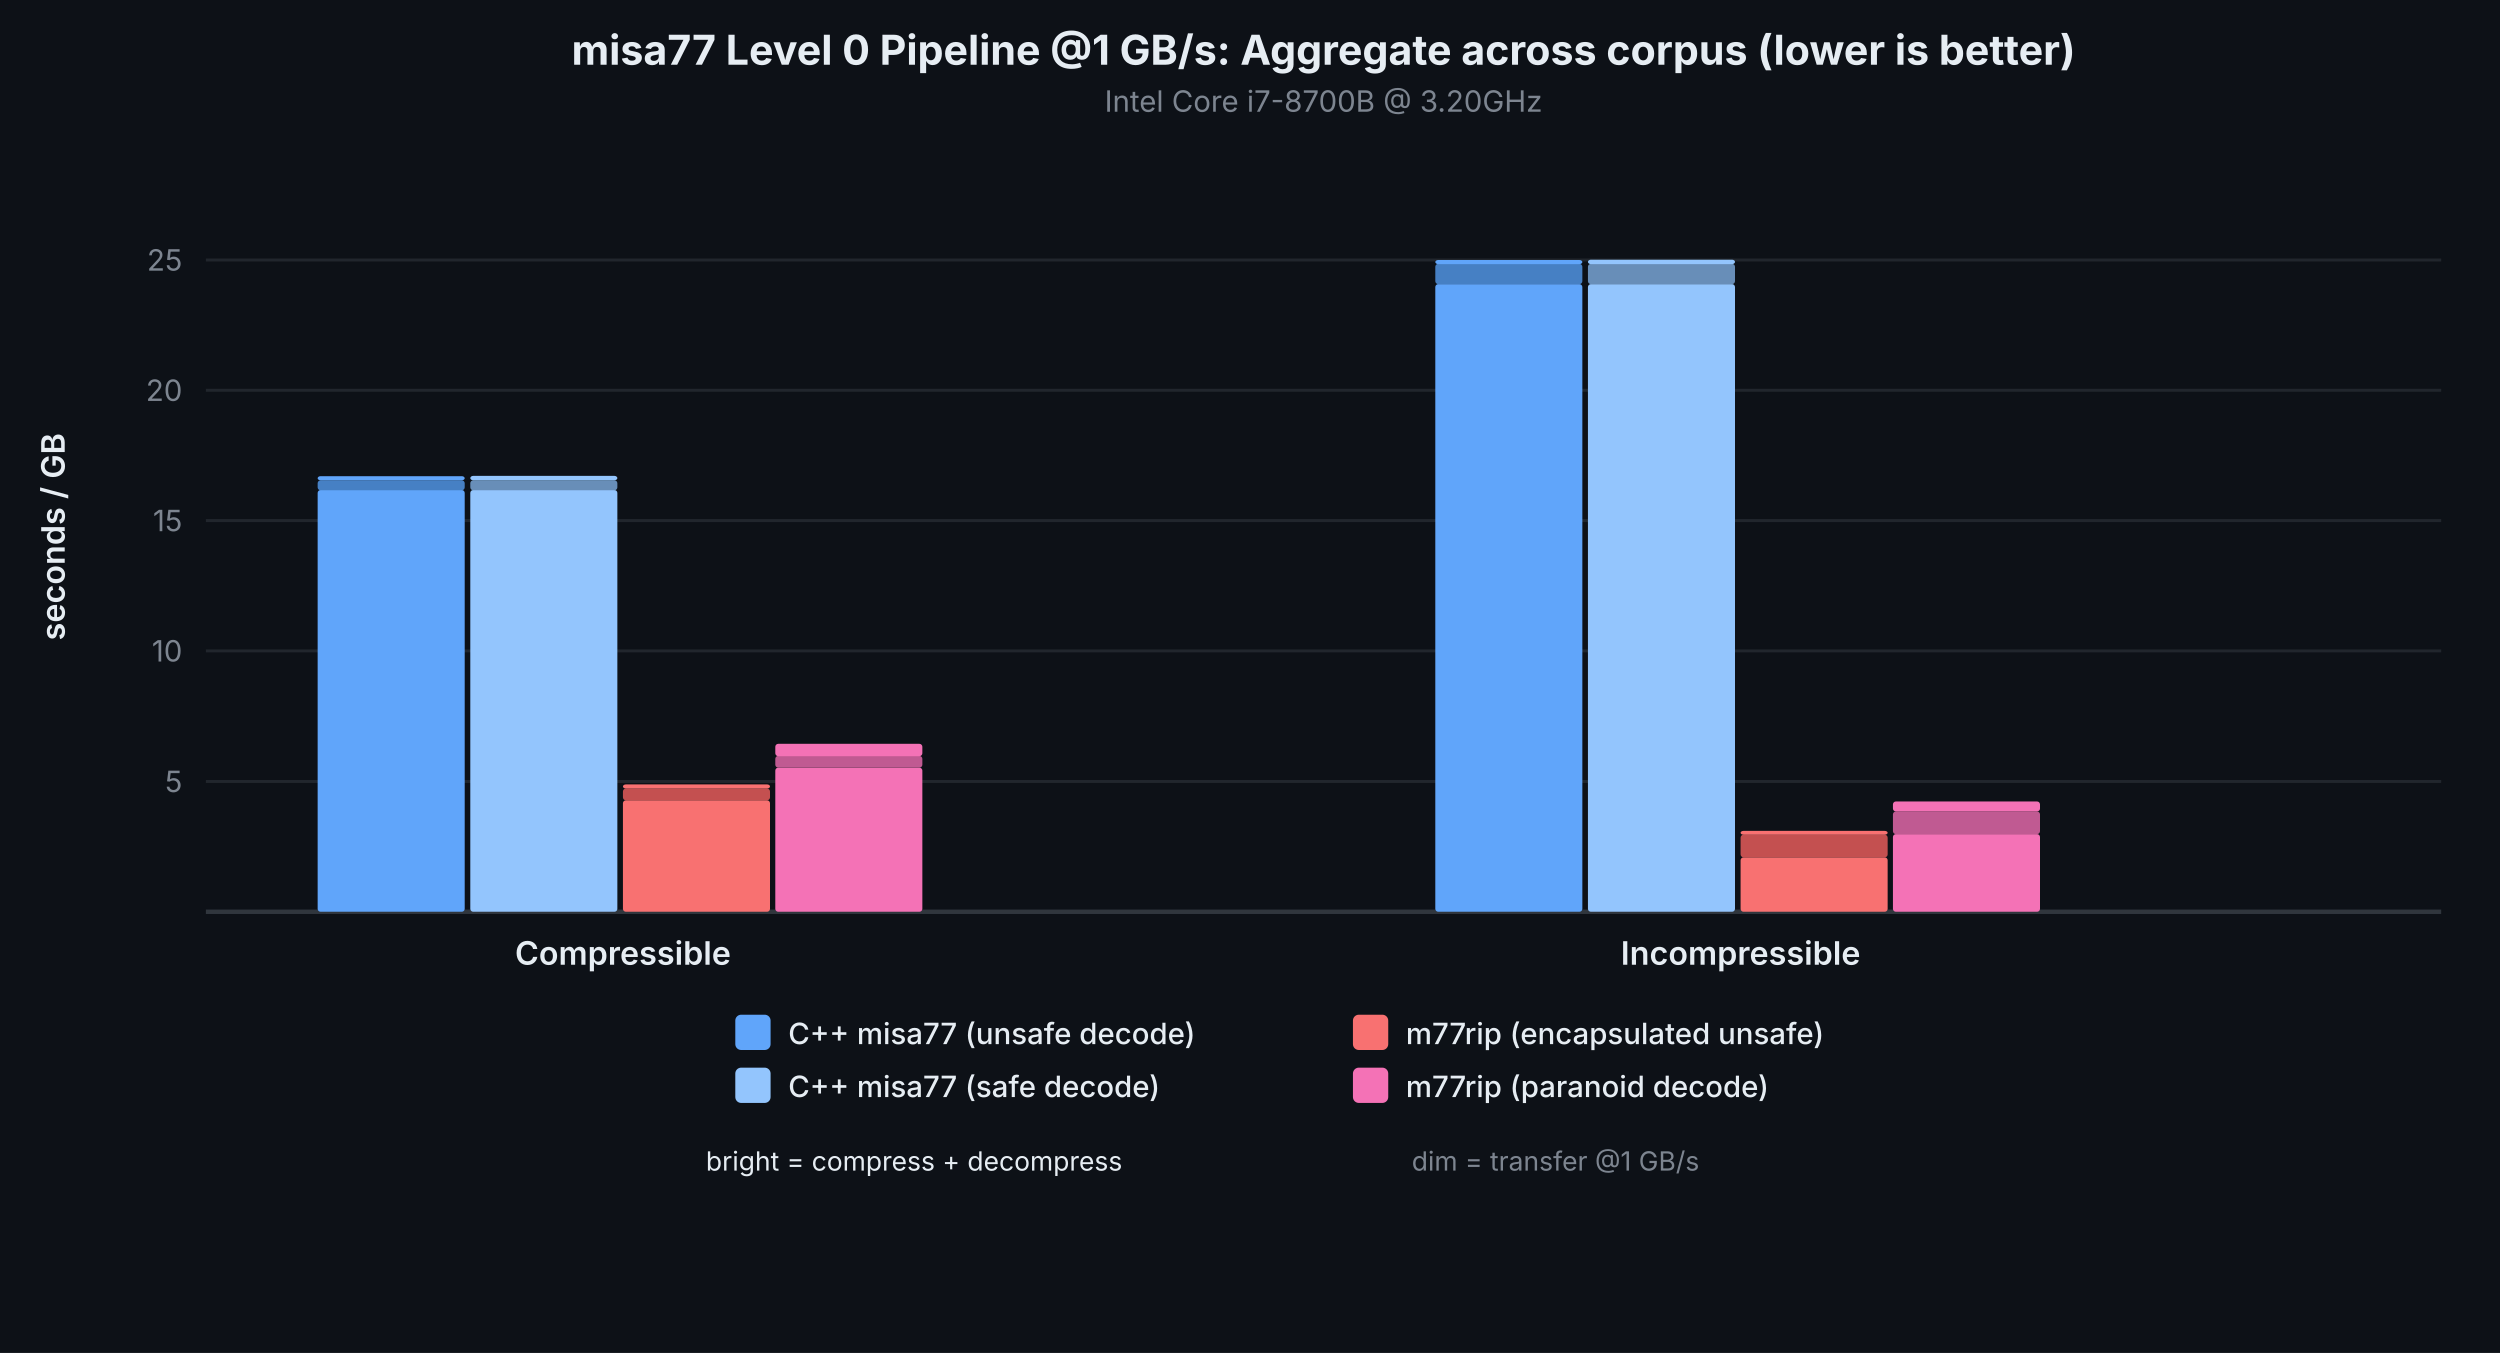
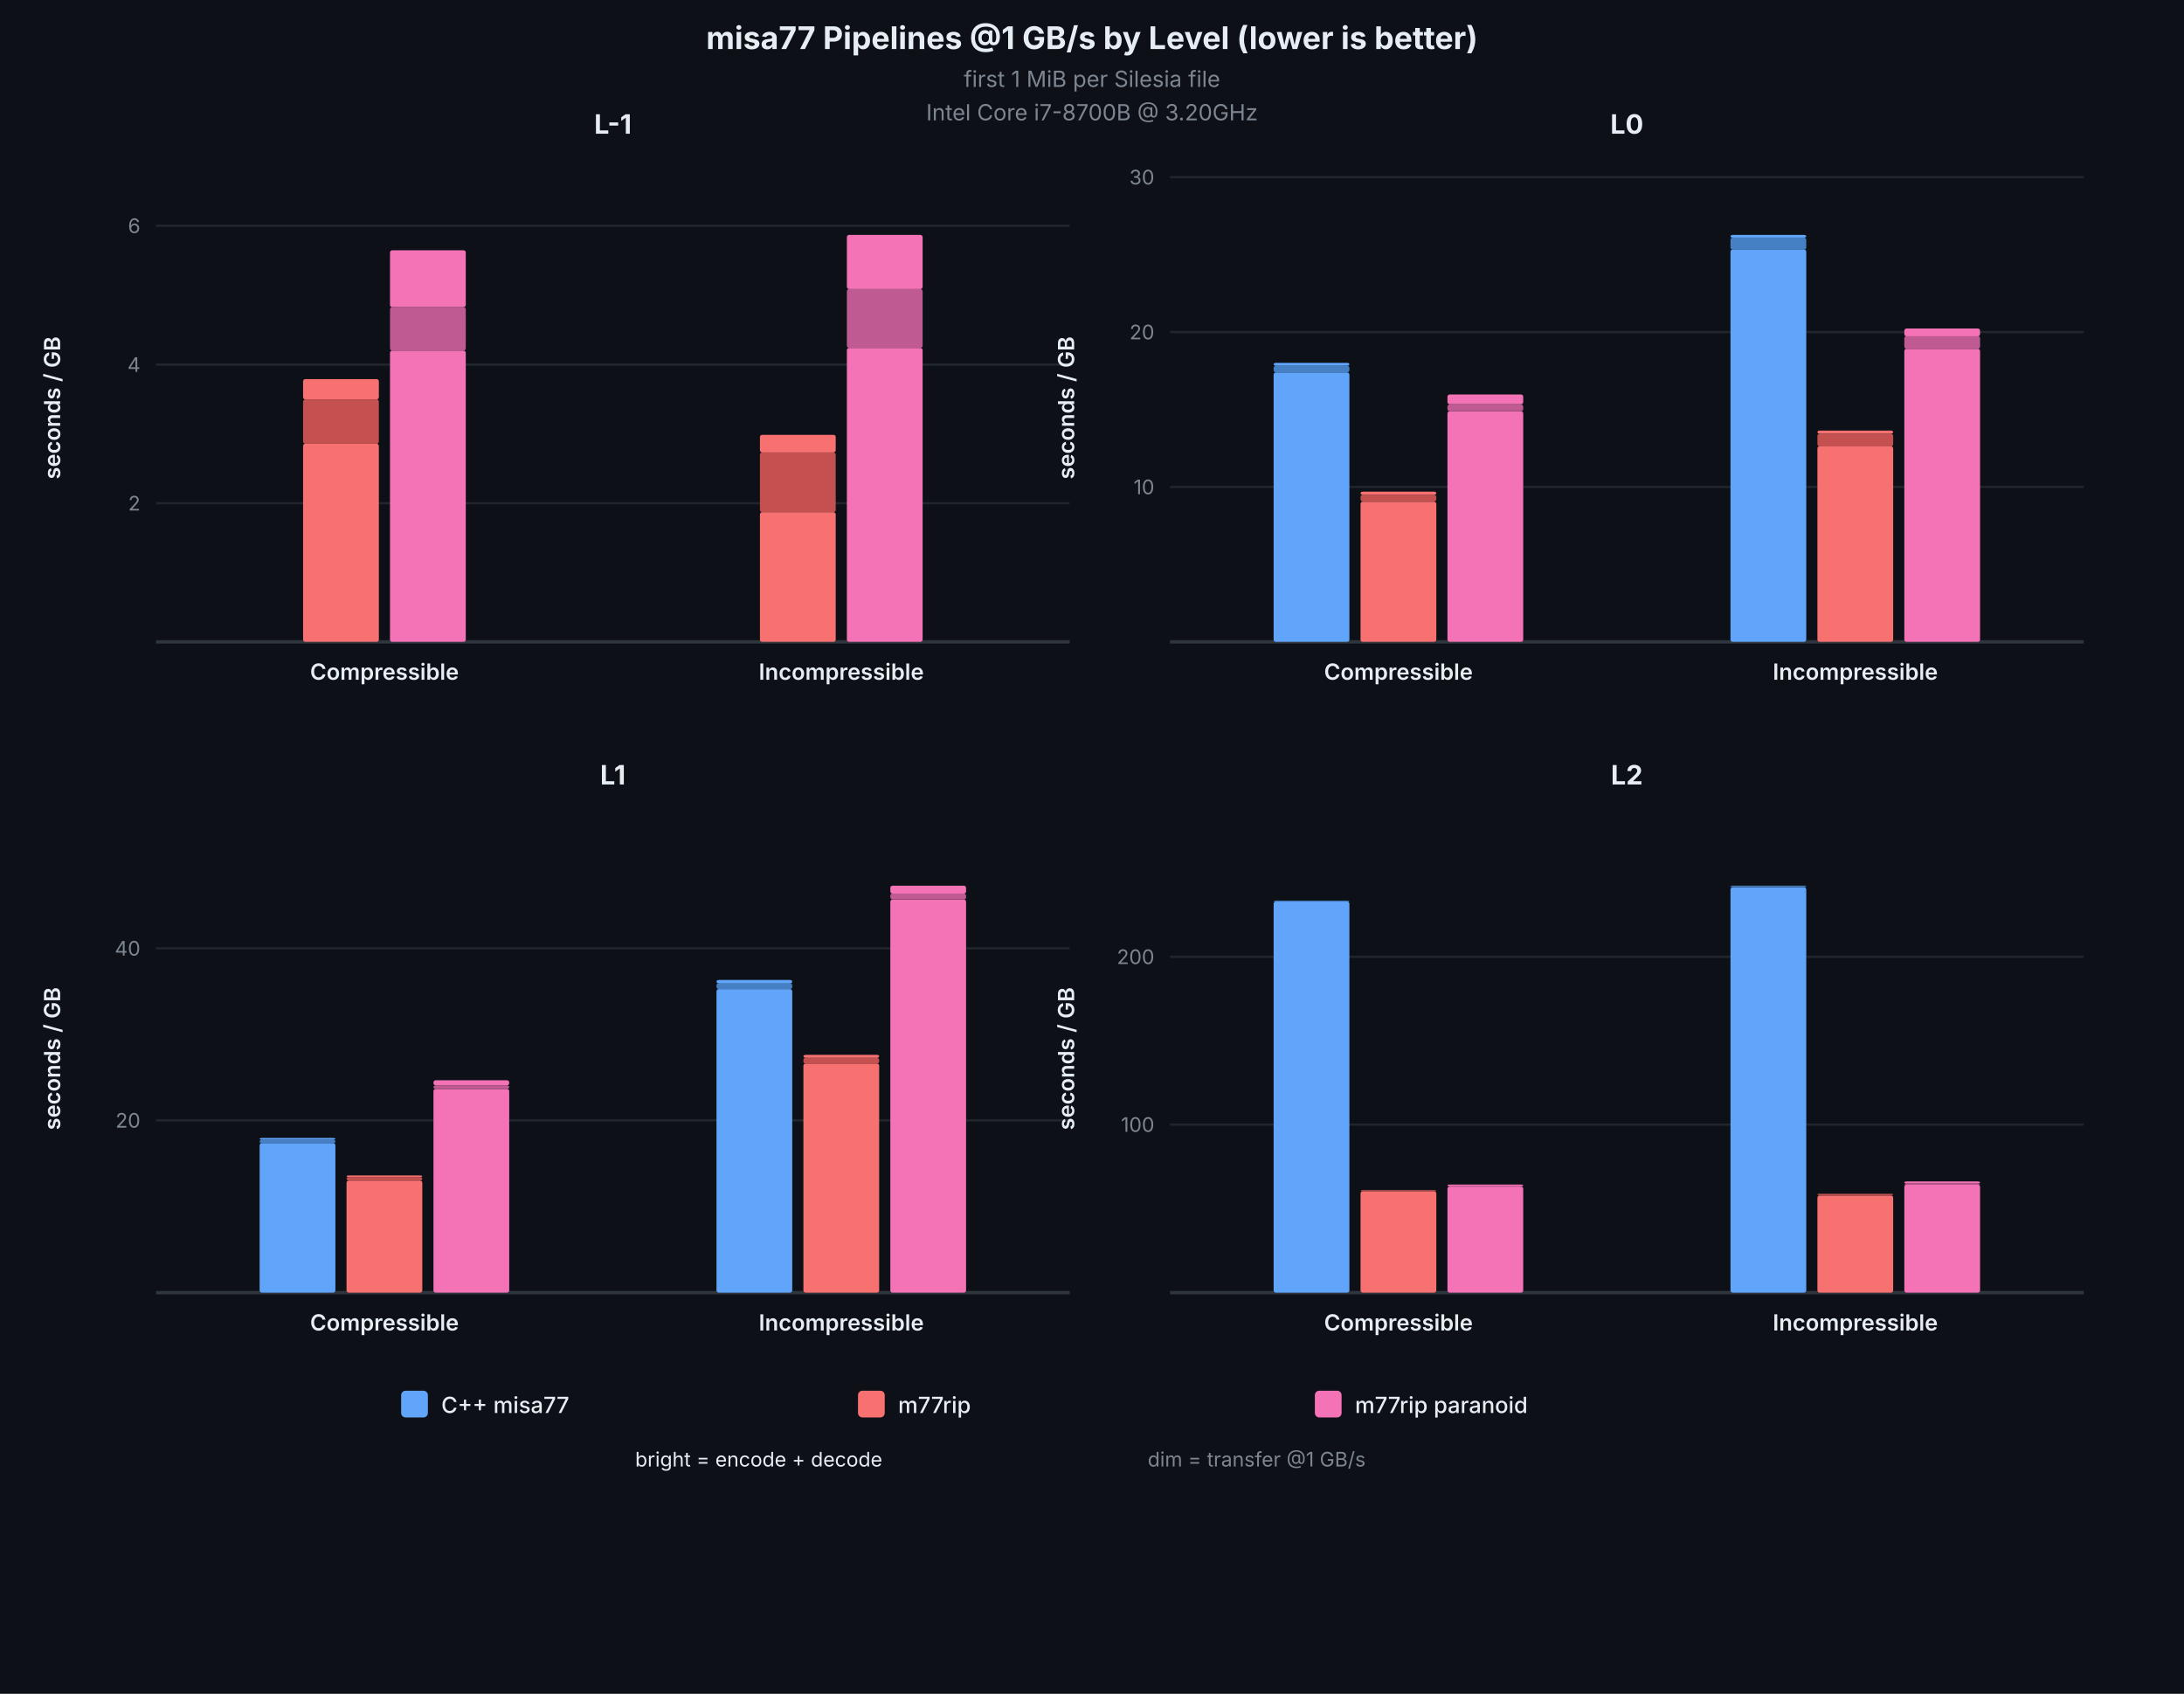
- <svg xmlns="http://www.w3.org/2000/svg" viewBox="0 0 850 460" font-family="system-ui, -apple-system, sans-serif">
-   <rect width="850" height="460" fill="#0d1117" />
-   <text x="450.0" y="22" text-anchor="middle" fill="#e6edf3" font-size="14" font-weight="700">misa77 Level 0 Pipeline @1 GB/s: Aggregate across corpus (lower is better)</text>
-   <text x="450.0" y="38" text-anchor="middle" fill="#7d8590" font-size="10">Intel Core i7-8700B @ 3.20GHz</text>
-   <line x1="70" y1="265.7" x2="830" y2="265.7" stroke="#21262d" stroke-width="1" />
-   <text x="62" y="265.7" text-anchor="end" dominant-baseline="middle" fill="#7d8590" font-size="10">5</text>
-   <line x1="70" y1="221.3" x2="830" y2="221.3" stroke="#21262d" stroke-width="1" />
-   <text x="62" y="221.3" text-anchor="end" dominant-baseline="middle" fill="#7d8590" font-size="10">10</text>
-   <line x1="70" y1="177.0" x2="830" y2="177.0" stroke="#21262d" stroke-width="1" />
-   <text x="62" y="177.0" text-anchor="end" dominant-baseline="middle" fill="#7d8590" font-size="10">15</text>
-   <line x1="70" y1="132.7" x2="830" y2="132.7" stroke="#21262d" stroke-width="1" />
-   <text x="62" y="132.7" text-anchor="end" dominant-baseline="middle" fill="#7d8590" font-size="10">20</text>
-   <line x1="70" y1="88.4" x2="830" y2="88.4" stroke="#21262d" stroke-width="1" />
-   <text x="62" y="88.4" text-anchor="end" dominant-baseline="middle" fill="#7d8590" font-size="10">25</text>
-   <line x1="70" y1="310" x2="830" y2="310" stroke="#30363d" stroke-width="1.5" />
-   <text x="22" y="182.5" text-anchor="middle" fill="#e6edf3" font-size="11" font-weight="600" transform="rotate(-90,22,182.5)">seconds / GB</text>
-   <rect x="108.0" y="166.6" width="50.0" height="143.4" fill="#60a5fa" rx="1" />
-   <rect x="108.0" y="163.3" width="50.0" height="3.4" fill="#4680c4" rx="1" />
-   <rect x="108.0" y="161.9" width="50.0" height="1.4" fill="#60a5fa" rx="1" />
-   <rect x="159.9" y="166.6" width="50.0" height="143.4" fill="#93c5fd" rx="1" />
-   <rect x="159.9" y="163.3" width="50.0" height="3.4" fill="#688eb8" rx="1" />
-   <rect x="159.9" y="161.8" width="50.0" height="1.5" fill="#93c5fd" rx="1" />
-   <rect x="211.8" y="272.1" width="50.0" height="37.9" fill="#f87171" rx="1" />
-   <rect x="211.8" y="268.1" width="50.0" height="4.0" fill="#c45050" rx="1" />
-   <rect x="211.8" y="266.7" width="50.0" height="1.4" fill="#f87171" rx="1" />
-   <rect x="263.6" y="261.0" width="50.0" height="49.0" fill="#f472b6" rx="1" />
-   <rect x="263.6" y="257.0" width="50.0" height="4.0" fill="#c05a92" rx="1" />
-   <rect x="263.6" y="252.9" width="50.0" height="4.2" fill="#f472b6" rx="1" />
-   <text x="211.8" y="328" text-anchor="middle" fill="#e6edf3" font-size="11" font-weight="600">Compressible</text>
-   <rect x="488.0" y="96.6" width="50.0" height="213.4" fill="#60a5fa" rx="1" />
-   <rect x="488.0" y="89.7" width="50.0" height="6.9" fill="#4680c4" rx="1" />
-   <rect x="488.0" y="88.4" width="50.0" height="1.4" fill="#60a5fa" rx="1" />
-   <rect x="539.9" y="96.6" width="50.0" height="213.4" fill="#93c5fd" rx="1" />
-   <rect x="539.9" y="89.7" width="50.0" height="6.9" fill="#688eb8" rx="1" />
-   <rect x="539.9" y="88.3" width="50.0" height="1.5" fill="#93c5fd" rx="1" />
-   <rect x="591.8" y="291.5" width="50.0" height="18.5" fill="#f87171" rx="1" />
-   <rect x="591.8" y="283.8" width="50.0" height="7.7" fill="#c45050" rx="1" />
-   <rect x="591.8" y="282.5" width="50.0" height="1.3" fill="#f87171" rx="1" />
-   <rect x="643.6" y="283.6" width="50.0" height="26.4" fill="#f472b6" rx="1" />
-   <rect x="643.6" y="275.9" width="50.0" height="7.7" fill="#c05a92" rx="1" />
-   <rect x="643.6" y="272.5" width="50.0" height="3.4" fill="#f472b6" rx="1" />
-   <text x="591.8" y="328" text-anchor="middle" fill="#e6edf3" font-size="11" font-weight="600">Incompressible</text>
-   <rect x="250" y="345" width="12" height="12" fill="#60a5fa" rx="2" />
-   <text x="268" y="355" fill="#e6edf3" font-size="10" font-weight="500">C++ misa77 (unsafe decode)</text>
-   <rect x="250" y="363" width="12" height="12" fill="#93c5fd" rx="2" />
-   <text x="268" y="373" fill="#e6edf3" font-size="10" font-weight="500">C++ misa77 (safe decode)</text>
-   <rect x="460" y="345" width="12" height="12" fill="#f87171" rx="2" />
-   <text x="478" y="355" fill="#e6edf3" font-size="10" font-weight="500">m77rip (encapsulated unsafe)</text>
-   <rect x="460" y="363" width="12" height="12" fill="#f472b6" rx="2" />
-   <text x="478" y="373" fill="#e6edf3" font-size="10" font-weight="500">m77rip (paranoid decode)</text>
-   <text x="240" y="398" fill="#e6edf3" font-size="9">bright = compress + decompress</text>
-   <text x="480" y="398" fill="#7d8590" font-size="9">dim = transfer @1 GB/s</text>
+ <svg xmlns="http://www.w3.org/2000/svg" viewBox="0 0 980 760" font-family="system-ui, -apple-system, sans-serif">
+   <rect width="980" height="760" fill="#0d1117" />
+   <text x="490.0" y="22" text-anchor="middle" fill="#e6edf3" font-size="14" font-weight="700">misa77 Pipelines @1 GB/s by Level (lower is better)</text>
+   <text x="490.0" y="39" text-anchor="middle" fill="#7d8590" font-size="10">first 1 MiB per Silesia file</text>
+   <text x="490.0" y="54" text-anchor="middle" fill="#7d8590" font-size="10">Intel Core i7-8700B @ 3.20GHz</text>
+   <text x="275.0" y="60" text-anchor="middle" fill="#e6edf3" font-size="12" font-weight="700">L-1</text>
+   <line x1="70" y1="225.8" x2="480" y2="225.8" stroke="#21262d" stroke-width="1" />
+   <text x="63" y="225.8" text-anchor="end" dominant-baseline="middle" fill="#7d8590" font-size="9">2</text>
+   <line x1="70" y1="163.6" x2="480" y2="163.6" stroke="#21262d" stroke-width="1" />
+   <text x="63" y="163.6" text-anchor="end" dominant-baseline="middle" fill="#7d8590" font-size="9">4</text>
+   <line x1="70" y1="101.3" x2="480" y2="101.3" stroke="#21262d" stroke-width="1" />
+   <text x="63" y="101.3" text-anchor="end" dominant-baseline="middle" fill="#7d8590" font-size="9">6</text>
+   <line x1="70" y1="288" x2="480" y2="288" stroke="#30363d" stroke-width="1.5" />
+   <text x="27" y="183.0" text-anchor="middle" fill="#e6edf3" font-size="10" font-weight="600" transform="rotate(-90,27,183.0)">seconds / GB</text>
+   <rect x="136.0" y="199.1" width="34.0" height="88.9" fill="#f87171" rx="1" />
+   <rect x="136.0" y="179.2" width="34.0" height="19.9" fill="#c45050" rx="1" />
+   <rect x="136.0" y="170.1" width="34.0" height="9.1" fill="#f87171" rx="1" />
+   <rect x="175.0" y="157.3" width="34.0" height="130.7" fill="#f472b6" rx="1" />
+   <rect x="175.0" y="137.8" width="34.0" height="19.5" fill="#c05a92" rx="1" />
+   <rect x="175.0" y="112.3" width="34.0" height="25.5" fill="#f472b6" rx="1" />
+   <text x="172.5" y="305" text-anchor="middle" fill="#e6edf3" font-size="10" font-weight="600">Compressible</text>
+   <rect x="341.0" y="229.8" width="34.0" height="58.2" fill="#f87171" rx="1" />
+   <rect x="341.0" y="203.0" width="34.0" height="26.8" fill="#c45050" rx="1" />
+   <rect x="341.0" y="195.1" width="34.0" height="7.9" fill="#f87171" rx="1" />
+   <rect x="380.0" y="156.1" width="34.0" height="131.9" fill="#f472b6" rx="1" />
+   <rect x="380.0" y="129.7" width="34.0" height="26.4" fill="#c05a92" rx="1" />
+   <rect x="380.0" y="105.4" width="34.0" height="24.3" fill="#f472b6" rx="1" />
+   <text x="377.5" y="305" text-anchor="middle" fill="#e6edf3" font-size="10" font-weight="600">Incompressible</text>
+   <text x="730.0" y="60" text-anchor="middle" fill="#e6edf3" font-size="12" font-weight="700">L0</text>
+   <line x1="525" y1="218.5" x2="935" y2="218.5" stroke="#21262d" stroke-width="1" />
+   <text x="518" y="218.5" text-anchor="end" dominant-baseline="middle" fill="#7d8590" font-size="9">10</text>
+   <line x1="525" y1="149.0" x2="935" y2="149.0" stroke="#21262d" stroke-width="1" />
+   <text x="518" y="149.0" text-anchor="end" dominant-baseline="middle" fill="#7d8590" font-size="9">20</text>
+   <line x1="525" y1="79.5" x2="935" y2="79.5" stroke="#21262d" stroke-width="1" />
+   <text x="518" y="79.5" text-anchor="end" dominant-baseline="middle" fill="#7d8590" font-size="9">30</text>
+   <line x1="525" y1="288" x2="935" y2="288" stroke="#30363d" stroke-width="1.5" />
+   <text x="482" y="183.0" text-anchor="middle" fill="#e6edf3" font-size="10" font-weight="600" transform="rotate(-90,482,183.0)">seconds / GB</text>
+   <rect x="571.5" y="167.1" width="34.0" height="120.9" fill="#60a5fa" rx="1" />
+   <rect x="571.5" y="164.1" width="34.0" height="3.0" fill="#4680c4" rx="1" />
+   <rect x="571.5" y="162.8" width="34.0" height="1.3" fill="#60a5fa" rx="1" />
+   <rect x="610.5" y="225.1" width="34.0" height="62.9" fill="#f87171" rx="1" />
+   <rect x="610.5" y="222.0" width="34.0" height="3.0" fill="#c45050" rx="1" />
+   <rect x="610.5" y="220.6" width="34.0" height="1.4" fill="#f87171" rx="1" />
+   <rect x="649.5" y="184.5" width="34.0" height="103.5" fill="#f472b6" rx="1" />
+   <rect x="649.5" y="181.5" width="34.0" height="3.0" fill="#c05a92" rx="1" />
+   <rect x="649.5" y="177.0" width="34.0" height="4.4" fill="#f472b6" rx="1" />
+   <text x="627.5" y="305" text-anchor="middle" fill="#e6edf3" font-size="10" font-weight="600">Compressible</text>
+   <rect x="776.5" y="111.9" width="34.0" height="176.1" fill="#60a5fa" rx="1" />
+   <rect x="776.5" y="106.6" width="34.0" height="5.4" fill="#4680c4" rx="1" />
+   <rect x="776.5" y="105.4" width="34.0" height="1.2" fill="#60a5fa" rx="1" />
+   <rect x="815.5" y="200.2" width="34.0" height="87.8" fill="#f87171" rx="1" />
+   <rect x="815.5" y="194.6" width="34.0" height="5.7" fill="#c45050" rx="1" />
+   <rect x="815.5" y="193.2" width="34.0" height="1.4" fill="#f87171" rx="1" />
+   <rect x="854.5" y="156.5" width="34.0" height="131.5" fill="#f472b6" rx="1" />
+   <rect x="854.5" y="150.8" width="34.0" height="5.7" fill="#c05a92" rx="1" />
+   <rect x="854.5" y="147.4" width="34.0" height="3.5" fill="#f472b6" rx="1" />
+   <text x="832.5" y="305" text-anchor="middle" fill="#e6edf3" font-size="10" font-weight="600">Incompressible</text>
+   <text x="275.0" y="352" text-anchor="middle" fill="#e6edf3" font-size="12" font-weight="700">L1</text>
+   <line x1="70" y1="502.7" x2="480" y2="502.7" stroke="#21262d" stroke-width="1" />
+   <text x="63" y="502.7" text-anchor="end" dominant-baseline="middle" fill="#7d8590" font-size="9">20</text>
+   <line x1="70" y1="425.5" x2="480" y2="425.5" stroke="#21262d" stroke-width="1" />
+   <text x="63" y="425.5" text-anchor="end" dominant-baseline="middle" fill="#7d8590" font-size="9">40</text>
+   <line x1="70" y1="580" x2="480" y2="580" stroke="#30363d" stroke-width="1.5" />
+   <text x="27" y="475.0" text-anchor="middle" fill="#e6edf3" font-size="10" font-weight="600" transform="rotate(-90,27,475.0)">seconds / GB</text>
+   <rect x="116.5" y="512.9" width="34.0" height="67.1" fill="#60a5fa" rx="1" />
+   <rect x="116.5" y="511.4" width="34.0" height="1.6" fill="#4680c4" rx="1" />
+   <rect x="116.5" y="510.6" width="34.0" height="0.8" fill="#60a5fa" rx="1" />
+   <rect x="155.5" y="529.7" width="34.0" height="50.3" fill="#f87171" rx="1" />
+   <rect x="155.5" y="528.1" width="34.0" height="1.6" fill="#c45050" rx="1" />
+   <rect x="155.5" y="527.4" width="34.0" height="0.7" fill="#f87171" rx="1" />
+   <rect x="194.5" y="488.6" width="34.0" height="91.4" fill="#f472b6" rx="1" />
+   <rect x="194.5" y="487.0" width="34.0" height="1.6" fill="#c05a92" rx="1" />
+   <rect x="194.5" y="484.7" width="34.0" height="2.3" fill="#f472b6" rx="1" />
+   <text x="172.5" y="597" text-anchor="middle" fill="#e6edf3" font-size="10" font-weight="600">Compressible</text>
+   <rect x="321.5" y="443.8" width="34.0" height="136.2" fill="#60a5fa" rx="1" />
+   <rect x="321.5" y="441.1" width="34.0" height="2.7" fill="#4680c4" rx="1" />
+   <rect x="321.5" y="439.7" width="34.0" height="1.5" fill="#60a5fa" rx="1" />
+   <rect x="360.5" y="477.2" width="34.0" height="102.8" fill="#f87171" rx="1" />
+   <rect x="360.5" y="474.6" width="34.0" height="2.7" fill="#c45050" rx="1" />
+   <rect x="360.5" y="473.3" width="34.0" height="1.3" fill="#f87171" rx="1" />
+   <rect x="399.5" y="403.6" width="34.0" height="176.4" fill="#f472b6" rx="1" />
+   <rect x="399.5" y="400.9" width="34.0" height="2.7" fill="#c05a92" rx="1" />
+   <rect x="399.5" y="397.4" width="34.0" height="3.6" fill="#f472b6" rx="1" />
+   <text x="377.5" y="597" text-anchor="middle" fill="#e6edf3" font-size="10" font-weight="600">Incompressible</text>
+   <text x="730.0" y="352" text-anchor="middle" fill="#e6edf3" font-size="12" font-weight="700">L2</text>
+   <line x1="525" y1="504.6" x2="935" y2="504.6" stroke="#21262d" stroke-width="1" />
+   <text x="518" y="504.6" text-anchor="end" dominant-baseline="middle" fill="#7d8590" font-size="9">100</text>
+   <line x1="525" y1="429.3" x2="935" y2="429.3" stroke="#21262d" stroke-width="1" />
+   <text x="518" y="429.3" text-anchor="end" dominant-baseline="middle" fill="#7d8590" font-size="9">200</text>
+   <line x1="525" y1="580" x2="935" y2="580" stroke="#30363d" stroke-width="1.5" />
+   <text x="482" y="475.0" text-anchor="middle" fill="#e6edf3" font-size="10" font-weight="600" transform="rotate(-90,482,475.0)">seconds / GB</text>
+   <rect x="571.5" y="404.5" width="34.0" height="175.5" fill="#60a5fa" rx="1" />
+   <rect x="571.5" y="404.3" width="34.0" height="0.3" fill="#4680c4" rx="1" />
+   <rect x="571.5" y="404.1" width="34.0" height="0.2" fill="#60a5fa" rx="1" />
+   <rect x="610.5" y="534.5" width="34.0" height="45.5" fill="#f87171" rx="1" />
+   <rect x="610.5" y="534.2" width="34.0" height="0.3" fill="#c45050" rx="1" />
+   <rect x="610.5" y="534.0" width="34.0" height="0.2" fill="#f87171" rx="1" />
+   <rect x="649.5" y="532.4" width="34.0" height="47.6" fill="#f472b6" rx="1" />
+   <rect x="649.5" y="532.1" width="34.0" height="0.3" fill="#c05a92" rx="1" />
+   <rect x="649.5" y="531.5" width="34.0" height="0.7" fill="#f472b6" rx="1" />
+   <text x="627.5" y="597" text-anchor="middle" fill="#e6edf3" font-size="10" font-weight="600">Compressible</text>
+   <rect x="776.5" y="398.1" width="34.0" height="181.9" fill="#60a5fa" rx="1" />
+   <rect x="776.5" y="397.6" width="34.0" height="0.5" fill="#4680c4" rx="1" />
+   <rect x="776.5" y="397.4" width="34.0" height="0.2" fill="#60a5fa" rx="1" />
+   <rect x="815.5" y="536.4" width="34.0" height="43.6" fill="#f87171" rx="1" />
+   <rect x="815.5" y="535.9" width="34.0" height="0.5" fill="#c45050" rx="1" />
+   <rect x="815.5" y="535.7" width="34.0" height="0.2" fill="#f87171" rx="1" />
+   <rect x="854.5" y="531.5" width="34.0" height="48.5" fill="#f472b6" rx="1" />
+   <rect x="854.5" y="531.0" width="34.0" height="0.5" fill="#c05a92" rx="1" />
+   <rect x="854.5" y="530.1" width="34.0" height="0.9" fill="#f472b6" rx="1" />
+   <text x="832.5" y="597" text-anchor="middle" fill="#e6edf3" font-size="10" font-weight="600">Incompressible</text>
+   <rect x="180" y="624" width="12" height="12" fill="#60a5fa" rx="2" />
+   <text x="198" y="634" fill="#e6edf3" font-size="10" font-weight="500">C++ misa77</text>
+   <rect x="385" y="624" width="12" height="12" fill="#f87171" rx="2" />
+   <text x="403" y="634" fill="#e6edf3" font-size="10" font-weight="500">m77rip</text>
+   <rect x="590" y="624" width="12" height="12" fill="#f472b6" rx="2" />
+   <text x="608" y="634" fill="#e6edf3" font-size="10" font-weight="500">m77rip paranoid</text>
+   <text x="285" y="658" fill="#e6edf3" font-size="9">bright = encode + decode</text>
+   <text x="515" y="658" fill="#7d8590" font-size="9">dim = transfer @1 GB/s</text>
</svg>
